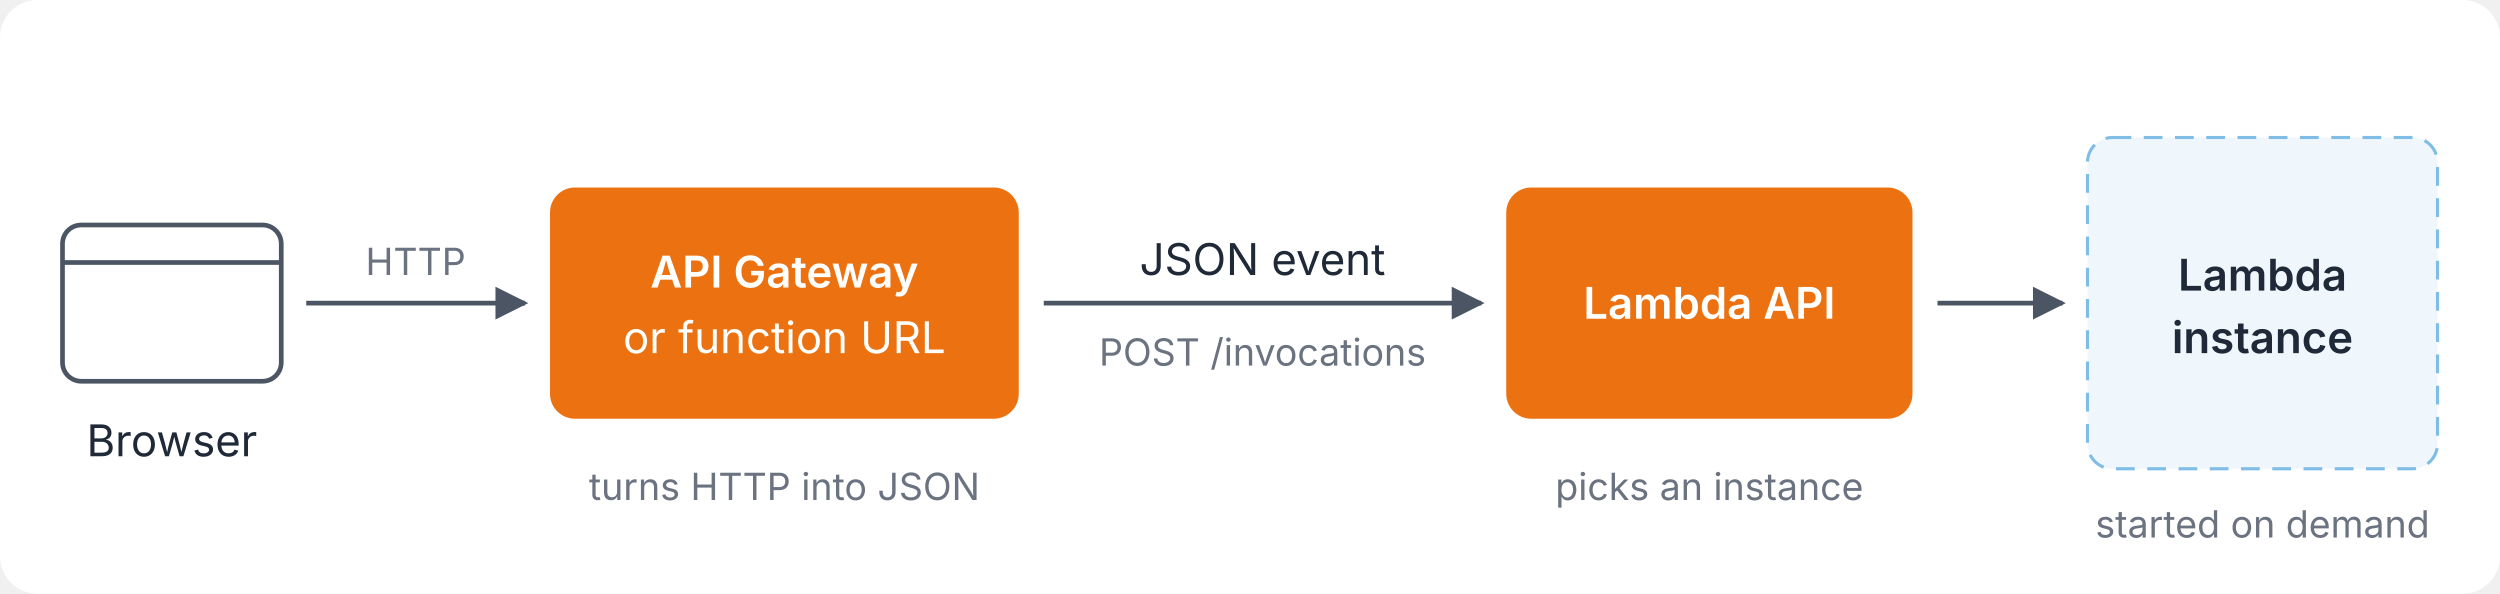
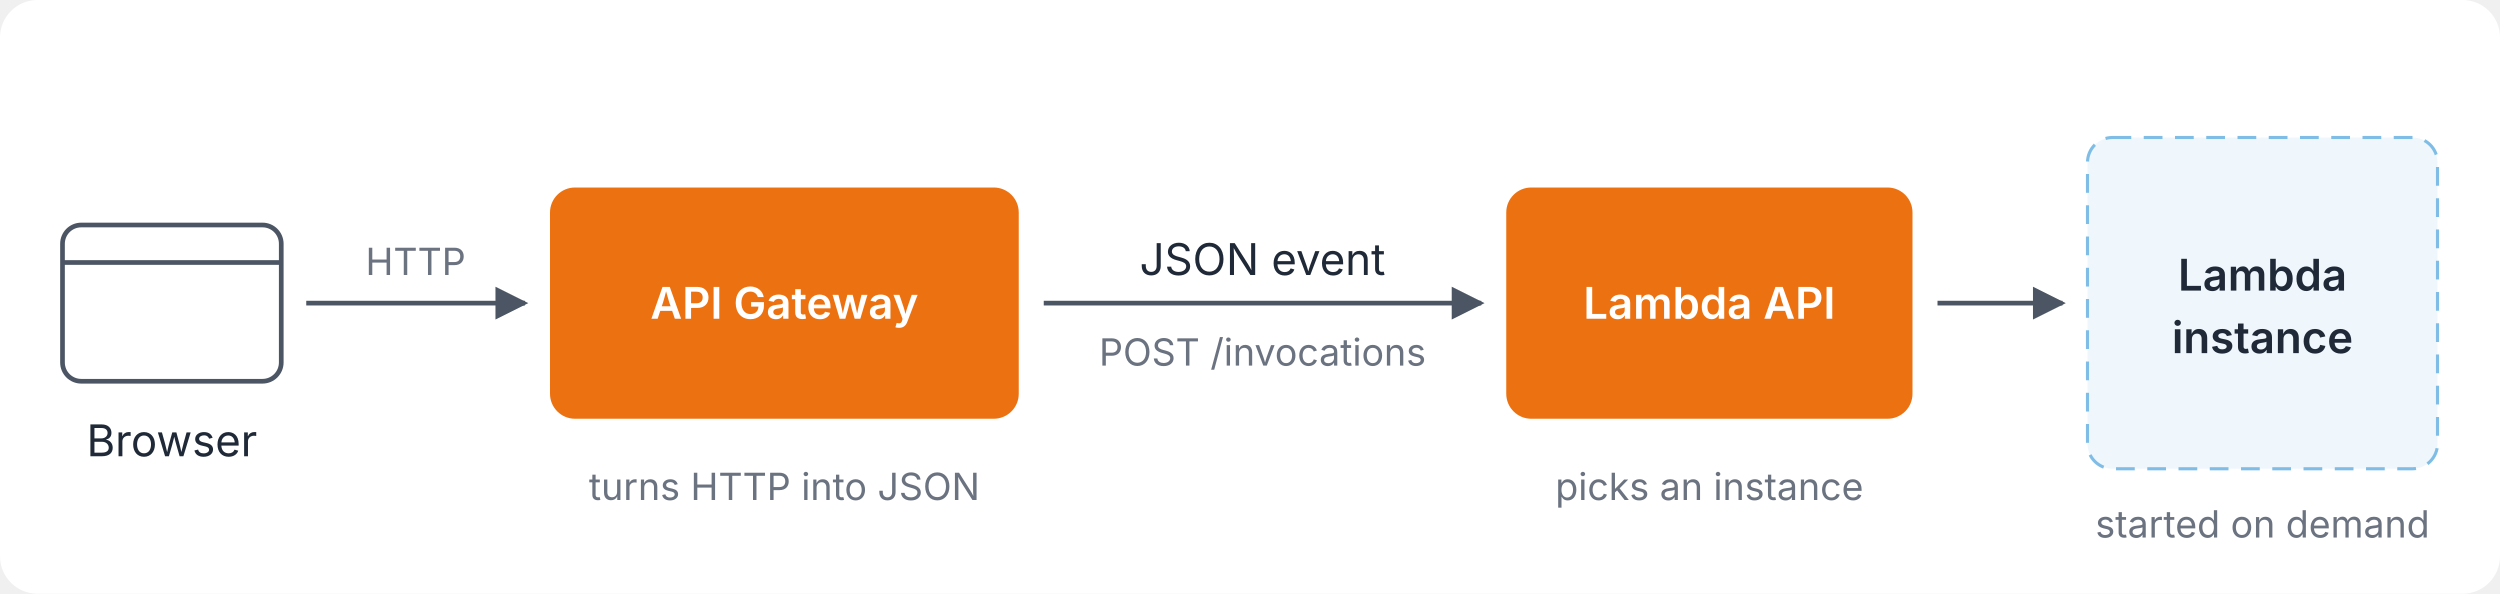
<svg xmlns="http://www.w3.org/2000/svg" viewBox="0 0 800 190" width="800" height="190">
  <style>text{font-family:Inter,-apple-system,"Segoe UI",Helvetica,Arial,sans-serif;fill:#1f2937;font-size:14px}.b{font-weight:600}.s{font-size:12px;fill:#6b7280}.w{fill:#fff}.m{font-family:ui-monospace,Menlo,Consolas,monospace;font-size:13px}.aws{fill:#ec7211}.bref{fill:#1c7fc4}.inst{fill:#eff7fd;stroke:#7fbde6;stroke-dasharray:6 4}.l{stroke:#4b5563;stroke-width:1.5;fill:none}</style>
  <defs>
    <marker id="a" viewBox="0 0 10 10" refX="9" refY="5" markerWidth="7" markerHeight="7" orient="auto-start-reverse">
      <path d="M0,0L10,5L0,10z" fill="#4b5563" />
    </marker>
  </defs>
  <rect width="800" height="190" rx="12" fill="#fff" />
  <rect x="20" y="72" width="70" height="50" rx="6" fill="#fff" stroke="#4b5563" stroke-width="1.5" />
  <line x1="20" y1="84" x2="90" y2="84" stroke="#4b5563" stroke-width="1.5" />
  <text x="55" y="146" text-anchor="middle">Browser</text>
  <line x1="98" y1="97" x2="168" y2="97" class="l" marker-end="url(#a)" />
  <text x="133" y="88" text-anchor="middle" class="s">HTTP</text>
  <rect x="176" y="60" width="150" height="74" rx="8" class="aws" />
-   <text x="251" y="92" text-anchor="middle" class="w b">API Gateway</text>
-   <text x="251" y="113" text-anchor="middle" class="w">or function URL</text>
+   <text x="251" y="102" text-anchor="middle" class="w b">API Gateway</text>
  <text x="251" y="160" text-anchor="middle" class="s">turns HTTP into JSON</text>
  <line x1="334" y1="97" x2="474" y2="97" class="l" marker-end="url(#a)" />
  <text x="404" y="88" text-anchor="middle">JSON event</text>
  <text x="404" y="117" text-anchor="middle" class="s">POST /invocations</text>
  <rect x="482" y="60" width="130" height="74" rx="8" class="aws" />
  <text x="547" y="102" text-anchor="middle" class="w b">Lambda API</text>
  <text x="547" y="160" text-anchor="middle" class="s">picks an instance</text>
  <line x1="620" y1="97" x2="660" y2="97" class="l" marker-end="url(#a)" />
  <rect x="668" y="44" width="112" height="106" rx="8" class="inst" />
  <text x="724" y="93" text-anchor="middle" class="b">Lambda</text>
  <text x="724" y="113" text-anchor="middle" class="b">instance</text>
  <text x="724" y="172" text-anchor="middle" class="s">started on demand</text>
</svg>
